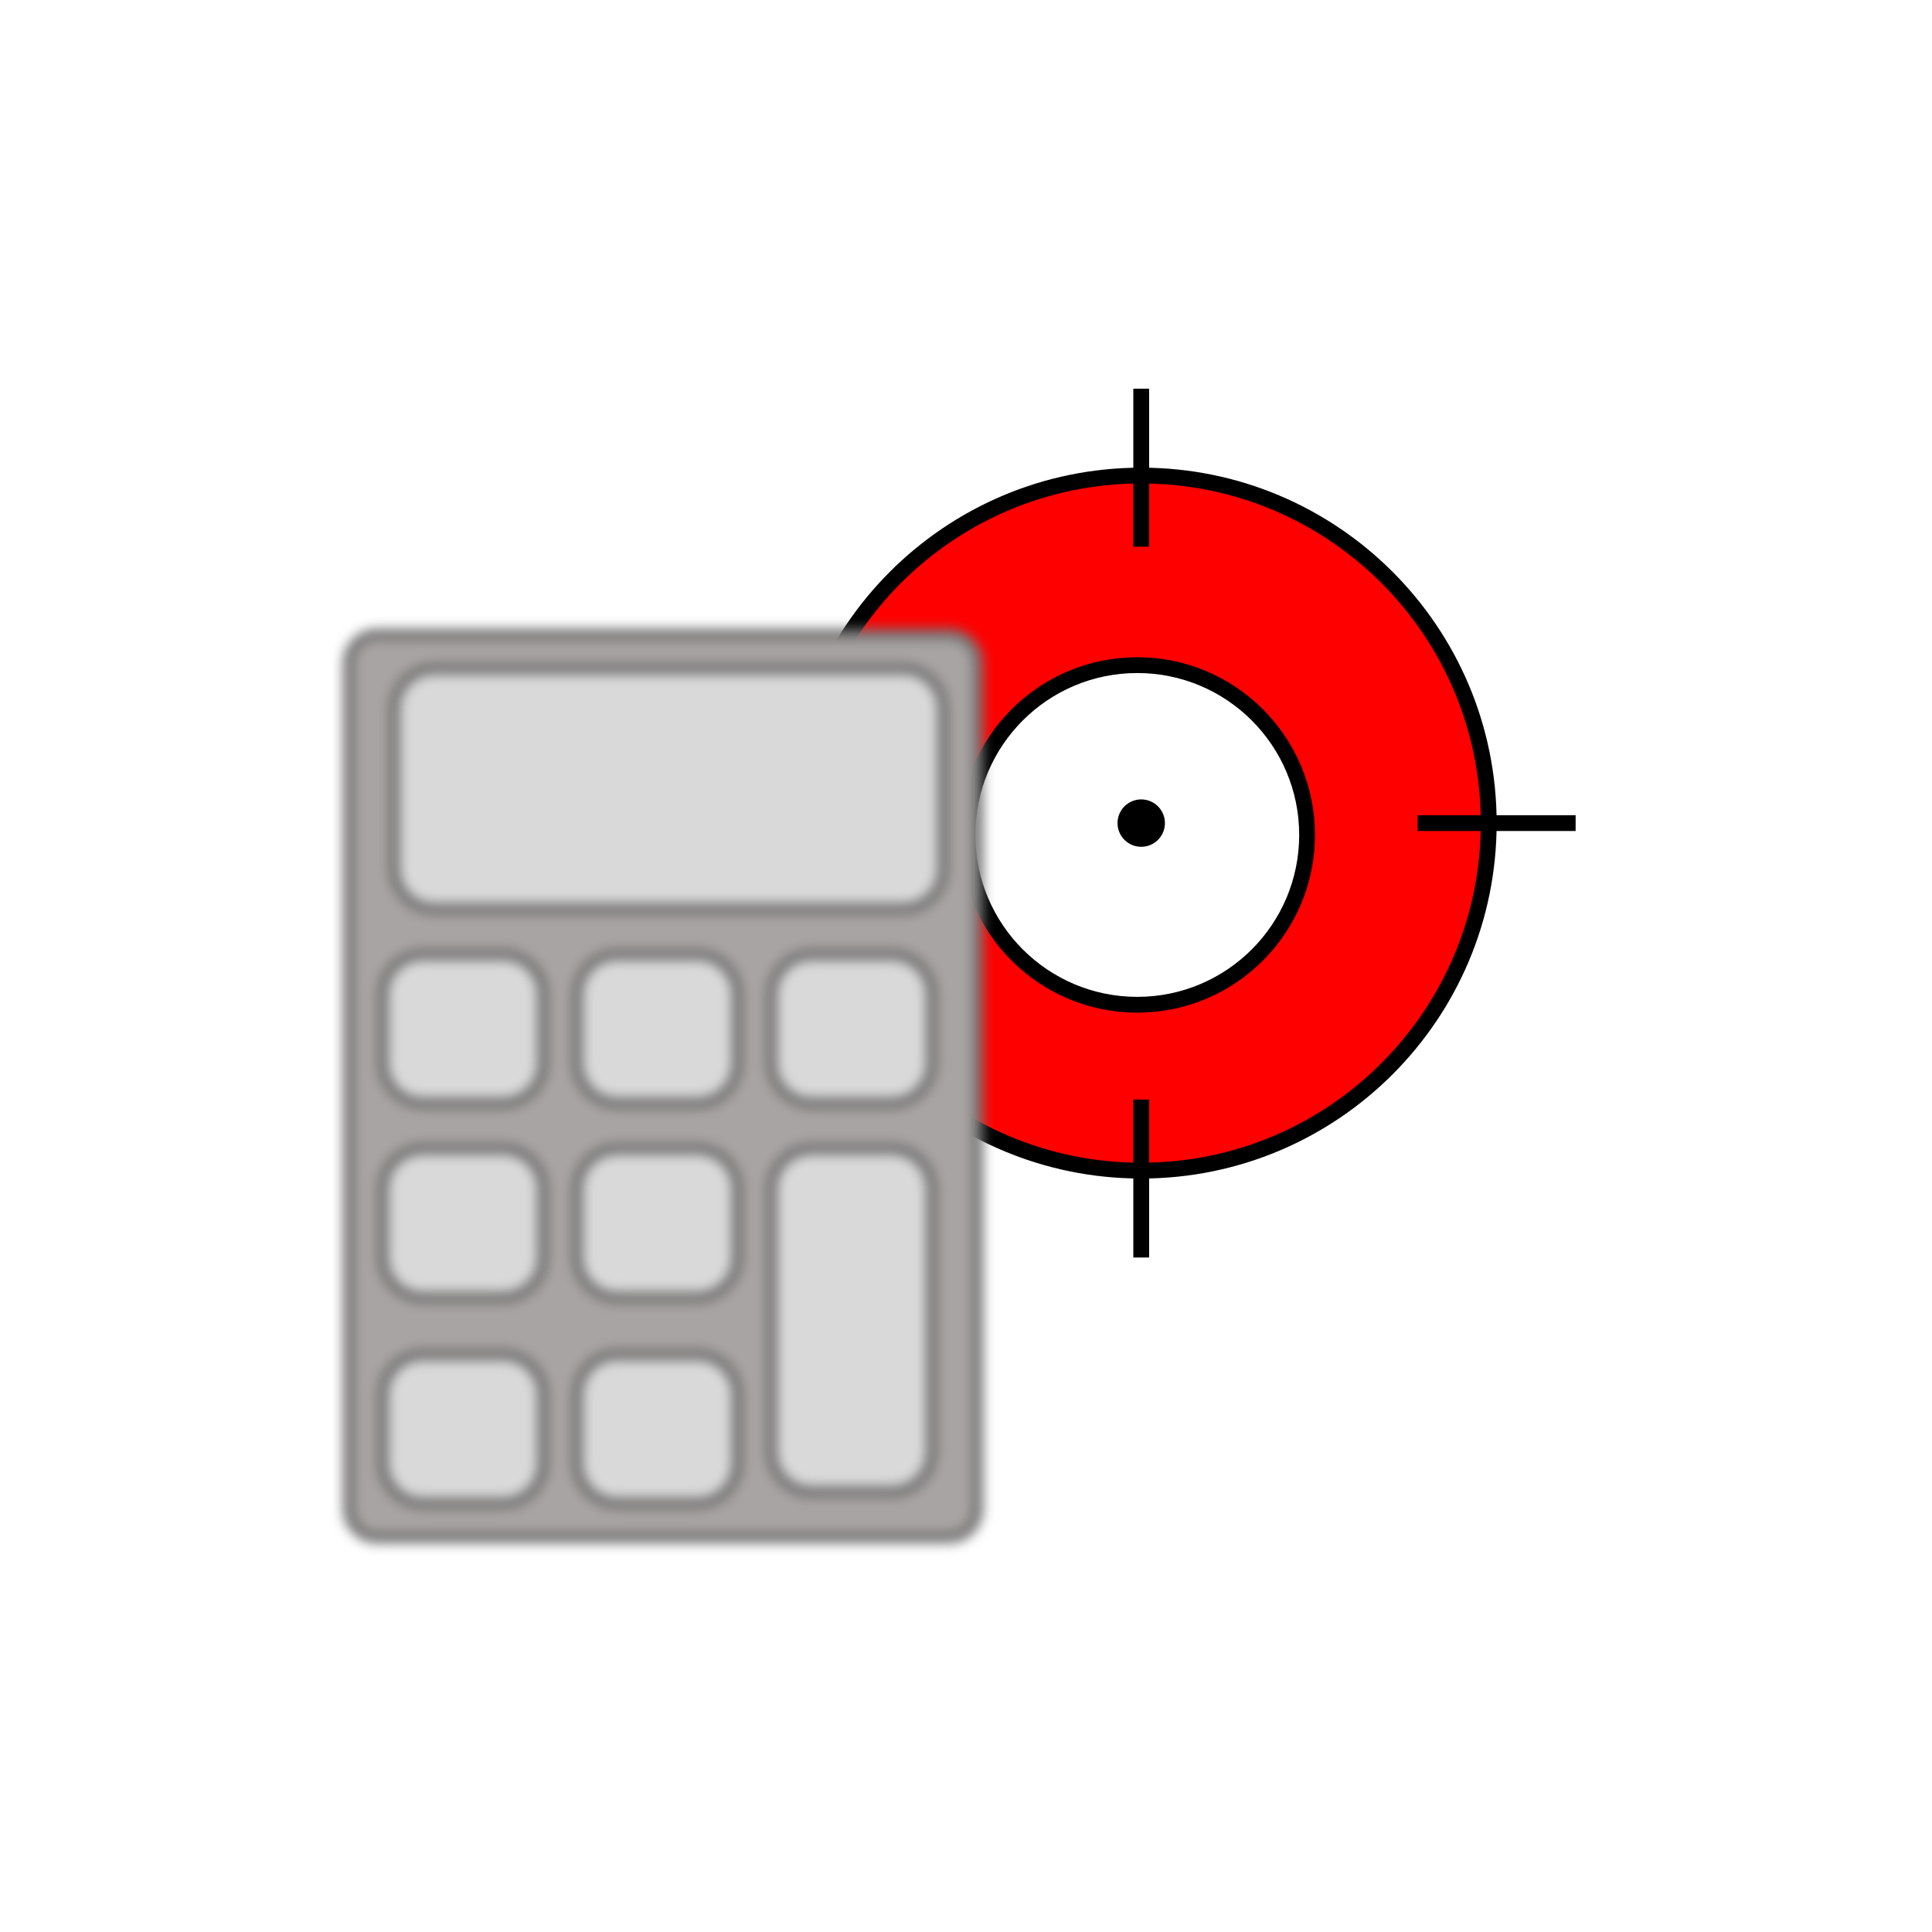
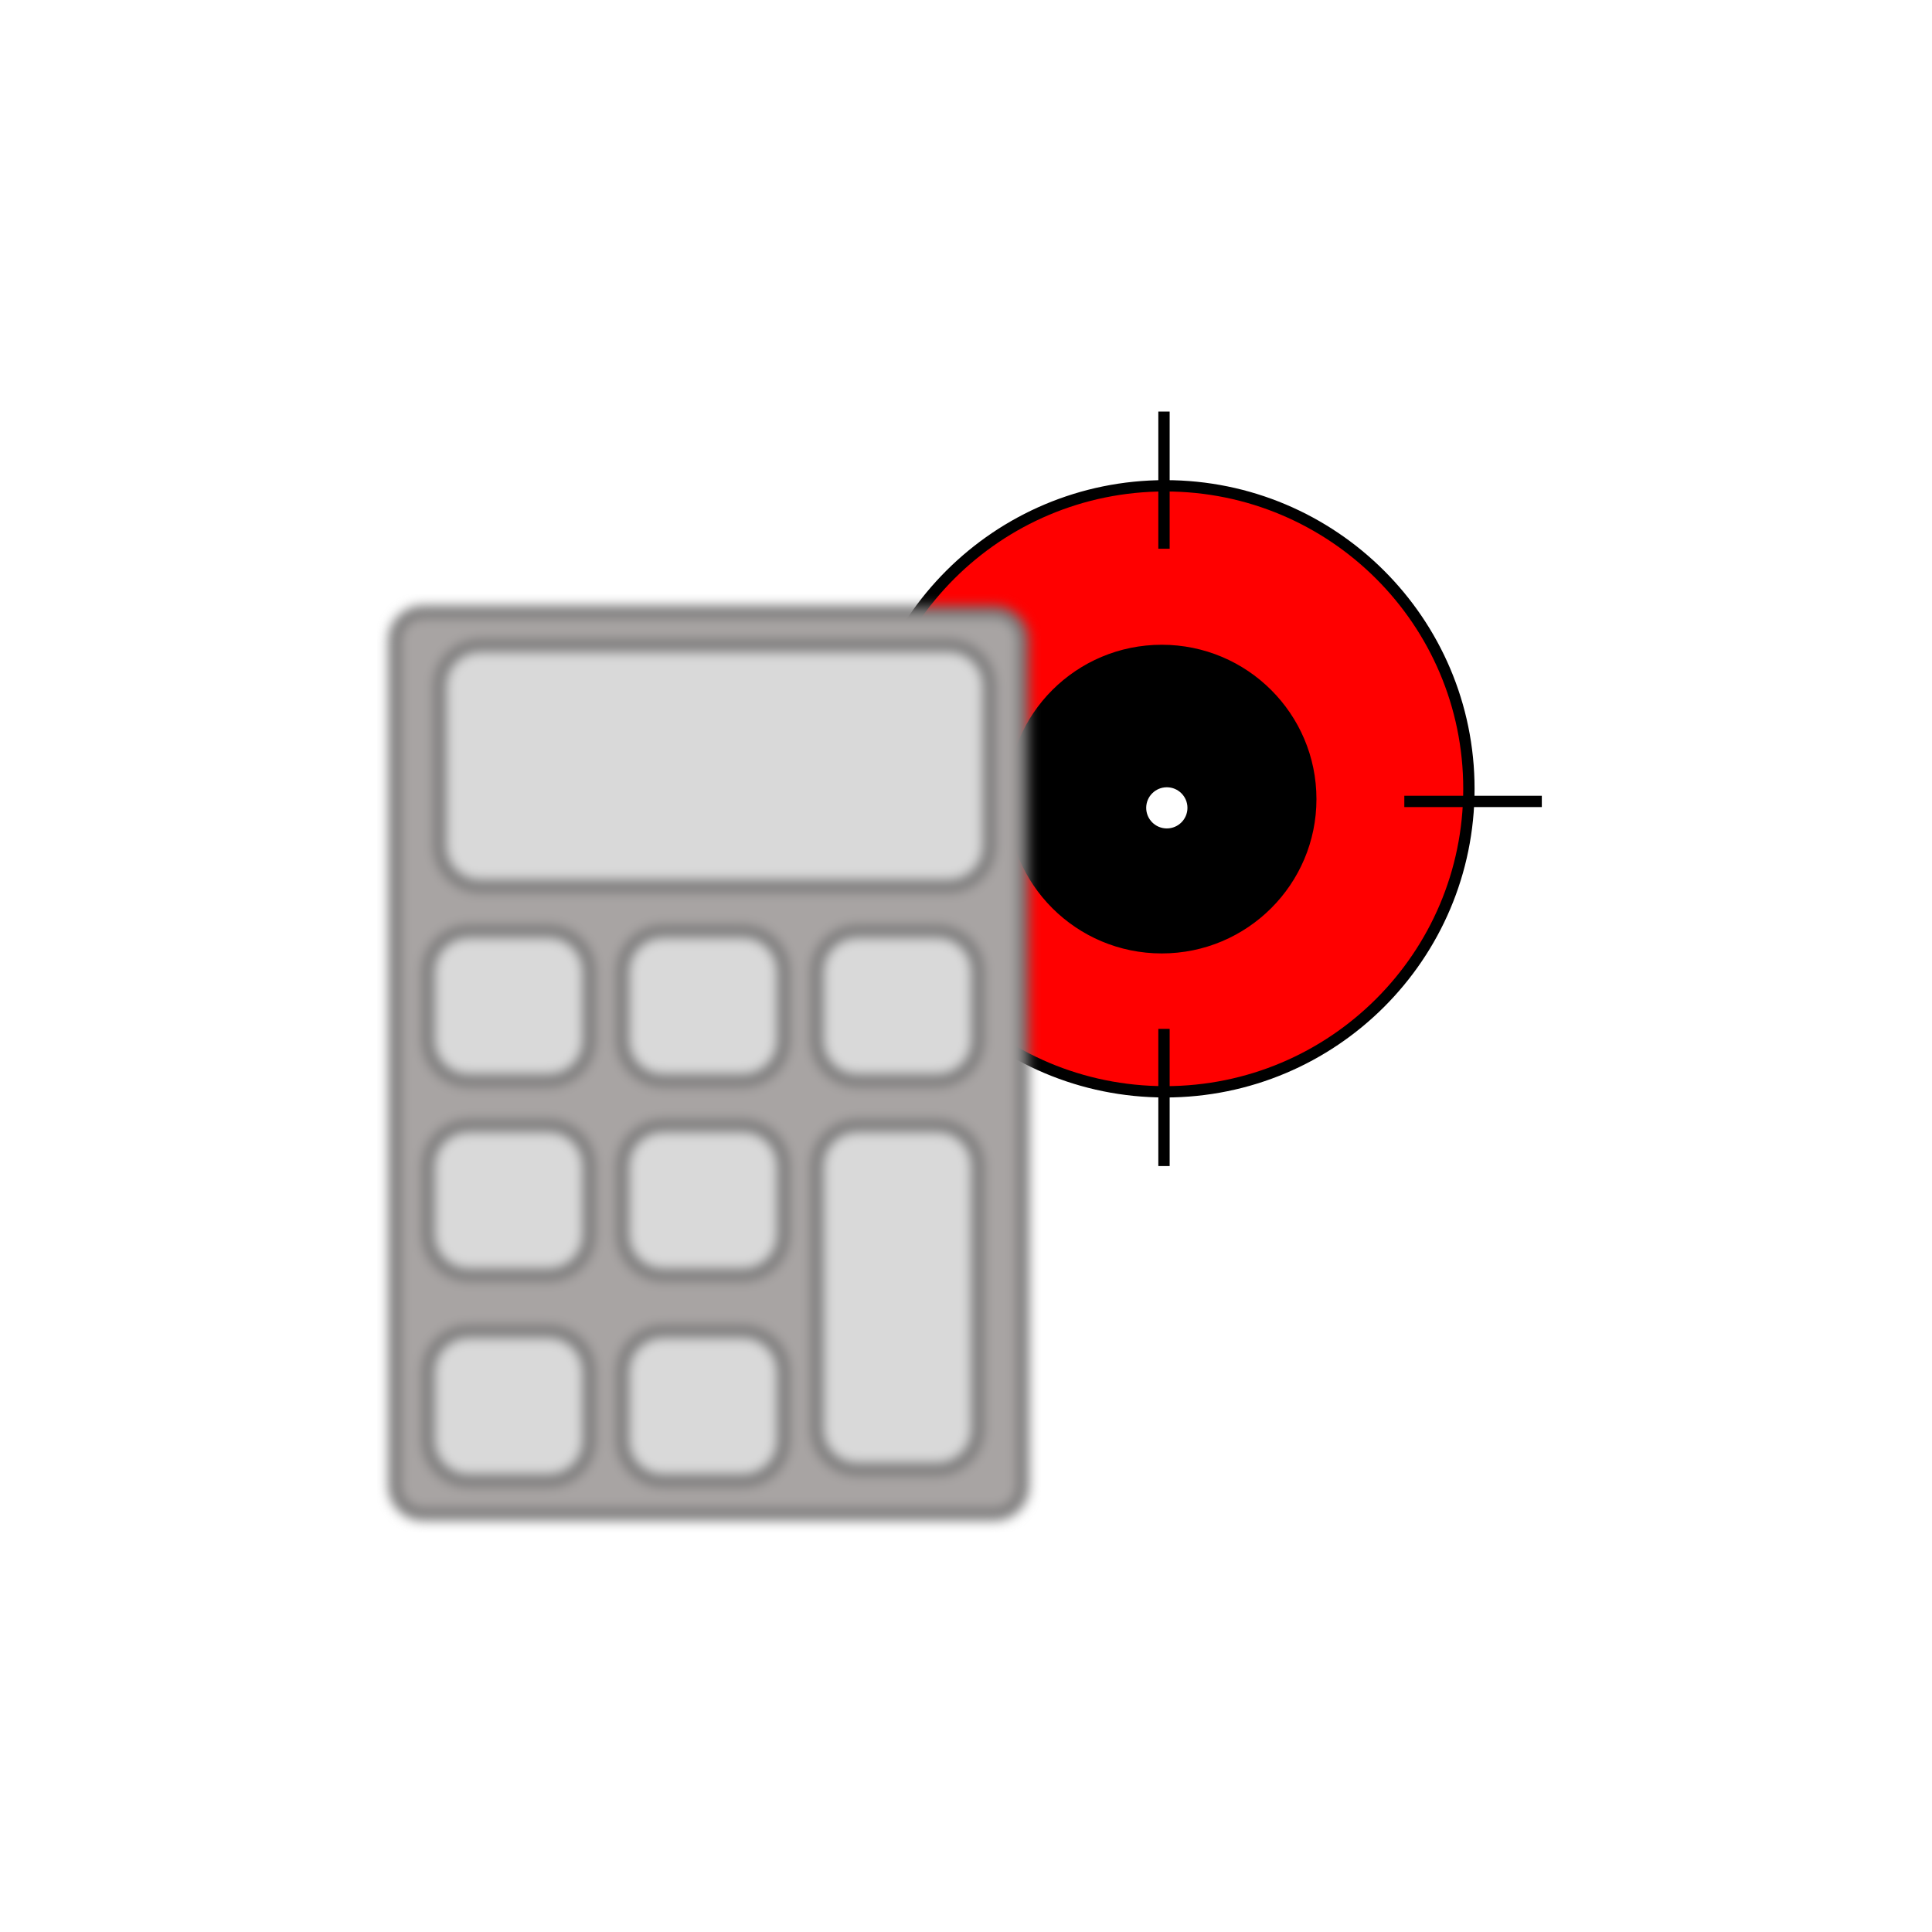
<svg xmlns="http://www.w3.org/2000/svg" width="169" height="169" viewBox="0 0 169 169" fill="none">
  <rect width="169" height="169" fill="white" />
-   <circle cx="99.827" cy="72" r="30.4" fill="#FF0000" stroke="black" stroke-width="1.382" />
-   <circle cx="99.482" cy="73.036" r="14.854" fill="white" stroke="black" stroke-width="1.382" />
-   <line x1="124.009" y1="72" x2="137.827" y2="72" stroke="black" stroke-width="1.382" />
-   <line x1="99.827" y1="96.182" x2="99.827" y2="110" stroke="black" stroke-width="1.382" />
-   <line x1="62" y1="71.309" x2="75.818" y2="71.309" stroke="black" stroke-width="1.382" />
-   <line x1="99.827" y1="34" x2="99.827" y2="47.818" stroke="black" stroke-width="1.382" />
-   <circle cx="99.827" cy="72" r="2.073" fill="black" />
+   <path d="M128.491 69C128.491 83.637 116.598 95.505 101.925 95.505C87.252 95.505 75.359 83.637 75.359 69C75.359 54.363 87.252 42.495 101.925 42.495C116.598 42.495 128.491 54.363 128.491 69Z" fill="#FF0000" stroke="black" stroke-width="0.991" />
+   <path d="M114.66 69.9C114.66 77.081 108.824 82.905 101.624 82.905C94.424 82.905 88.589 77.081 88.589 69.9C88.589 62.719 94.424 56.895 101.624 56.895C108.824 56.895 114.66 62.719 114.66 69.9Z" fill="black" stroke="black" stroke-width="0.991" />
+   <line x1="122.842" y1="70.103" x2="134.869" y2="70.103" stroke="black" stroke-width="0.991" />
+   <line x1="101.819" y1="90" x2="101.819" y2="102" stroke="black" stroke-width="0.991" />
+   <line x1="69" y1="70.103" x2="81.027" y2="70.103" stroke="black" stroke-width="0.991" />
+   <line x1="101.819" y1="36" x2="101.819" y2="48" stroke="black" stroke-width="0.991" />
+   <ellipse cx="102.067" cy="70.666" rx="1.804" ry="1.8" fill="white" />
  <g filter="url(#filter0_f_40_312)">
-     <path d="M30.5 58C30.5 56.619 31.619 55.5 33 55.5H83C84.381 55.5 85.5 56.619 85.5 58V132C85.5 133.381 84.381 134.5 83 134.5H33C31.619 134.5 30.5 133.381 30.5 132V58Z" fill="#A8A4A3" stroke="#767575" />
-     <rect x="34.5" y="58.5" width="48" height="21" rx="3.5" fill="#D9D9D9" stroke="#767575" />
-     <rect x="33.5" y="83.5" width="14" height="13" rx="3.5" fill="#D9D9D9" stroke="#767575" />
-     <rect x="33.5" y="100.5" width="14" height="13" rx="3.5" fill="#D9D9D9" stroke="#767575" />
-     <rect x="50.5" y="83.5" width="14" height="13" rx="3.5" fill="#D9D9D9" stroke="#767575" />
-     <rect x="50.5" y="100.5" width="14" height="13" rx="3.5" fill="#D9D9D9" stroke="#767575" />
-     <rect x="33.5" y="118.5" width="14" height="13" rx="3.5" fill="#D9D9D9" stroke="#767575" />
-     <rect x="67.5" y="83.5" width="14" height="13" rx="3.5" fill="#D9D9D9" stroke="#767575" />
-     <rect x="50.5" y="118.5" width="14" height="13" rx="3.5" fill="#D9D9D9" stroke="#767575" />
-     <rect x="67.5" y="100.5" width="14" height="30" rx="3.5" fill="#D9D9D9" stroke="#767575" />
+     <path d="M34.5 56C34.5 54.619 35.619 53.5 37 53.5H87C88.381 53.5 89.5 54.619 89.5 56V130C89.5 131.381 88.381 132.5 87 132.5H37C35.619 132.5 34.5 131.381 34.5 130V56Z" fill="#A8A4A3" stroke="#767575" />
+     <rect x="38.5" y="56.5" width="48" height="21" rx="3.5" fill="#D9D9D9" stroke="#767575" />
+     <rect x="37.5" y="81.5" width="14" height="13" rx="3.5" fill="#D9D9D9" stroke="#767575" />
+     <rect x="37.5" y="98.5" width="14" height="13" rx="3.5" fill="#D9D9D9" stroke="#767575" />
+     <rect x="54.5" y="81.5" width="14" height="13" rx="3.5" fill="#D9D9D9" stroke="#767575" />
+     <rect x="54.5" y="98.5" width="14" height="13" rx="3.5" fill="#D9D9D9" stroke="#767575" />
+     <rect x="37.5" y="116.5" width="14" height="13" rx="3.5" fill="#D9D9D9" stroke="#767575" />
+     <rect x="71.5" y="81.5" width="14" height="13" rx="3.5" fill="#D9D9D9" stroke="#767575" />
+     <rect x="54.5" y="116.5" width="14" height="13" rx="3.5" fill="#D9D9D9" stroke="#767575" />
+     <rect x="71.5" y="98.5" width="14" height="30" rx="3.5" fill="#D9D9D9" stroke="#767575" />
  </g>
  <defs>
-     <filter id="filter0_f_40_312" x="29" y="54" width="58" height="82" filterUnits="userSpaceOnUse" color-interpolation-filters="sRGB">
+     <filter id="filter0_f_40_312" x="33" y="52" width="58" height="82" filterUnits="userSpaceOnUse" color-interpolation-filters="sRGB">
      <feFlood flood-opacity="0" result="BackgroundImageFix" />
      <feBlend mode="normal" in="SourceGraphic" in2="BackgroundImageFix" result="shape" />
      <feGaussianBlur stdDeviation="0.5" result="effect1_foregroundBlur_40_312" />
    </filter>
  </defs>
</svg>
